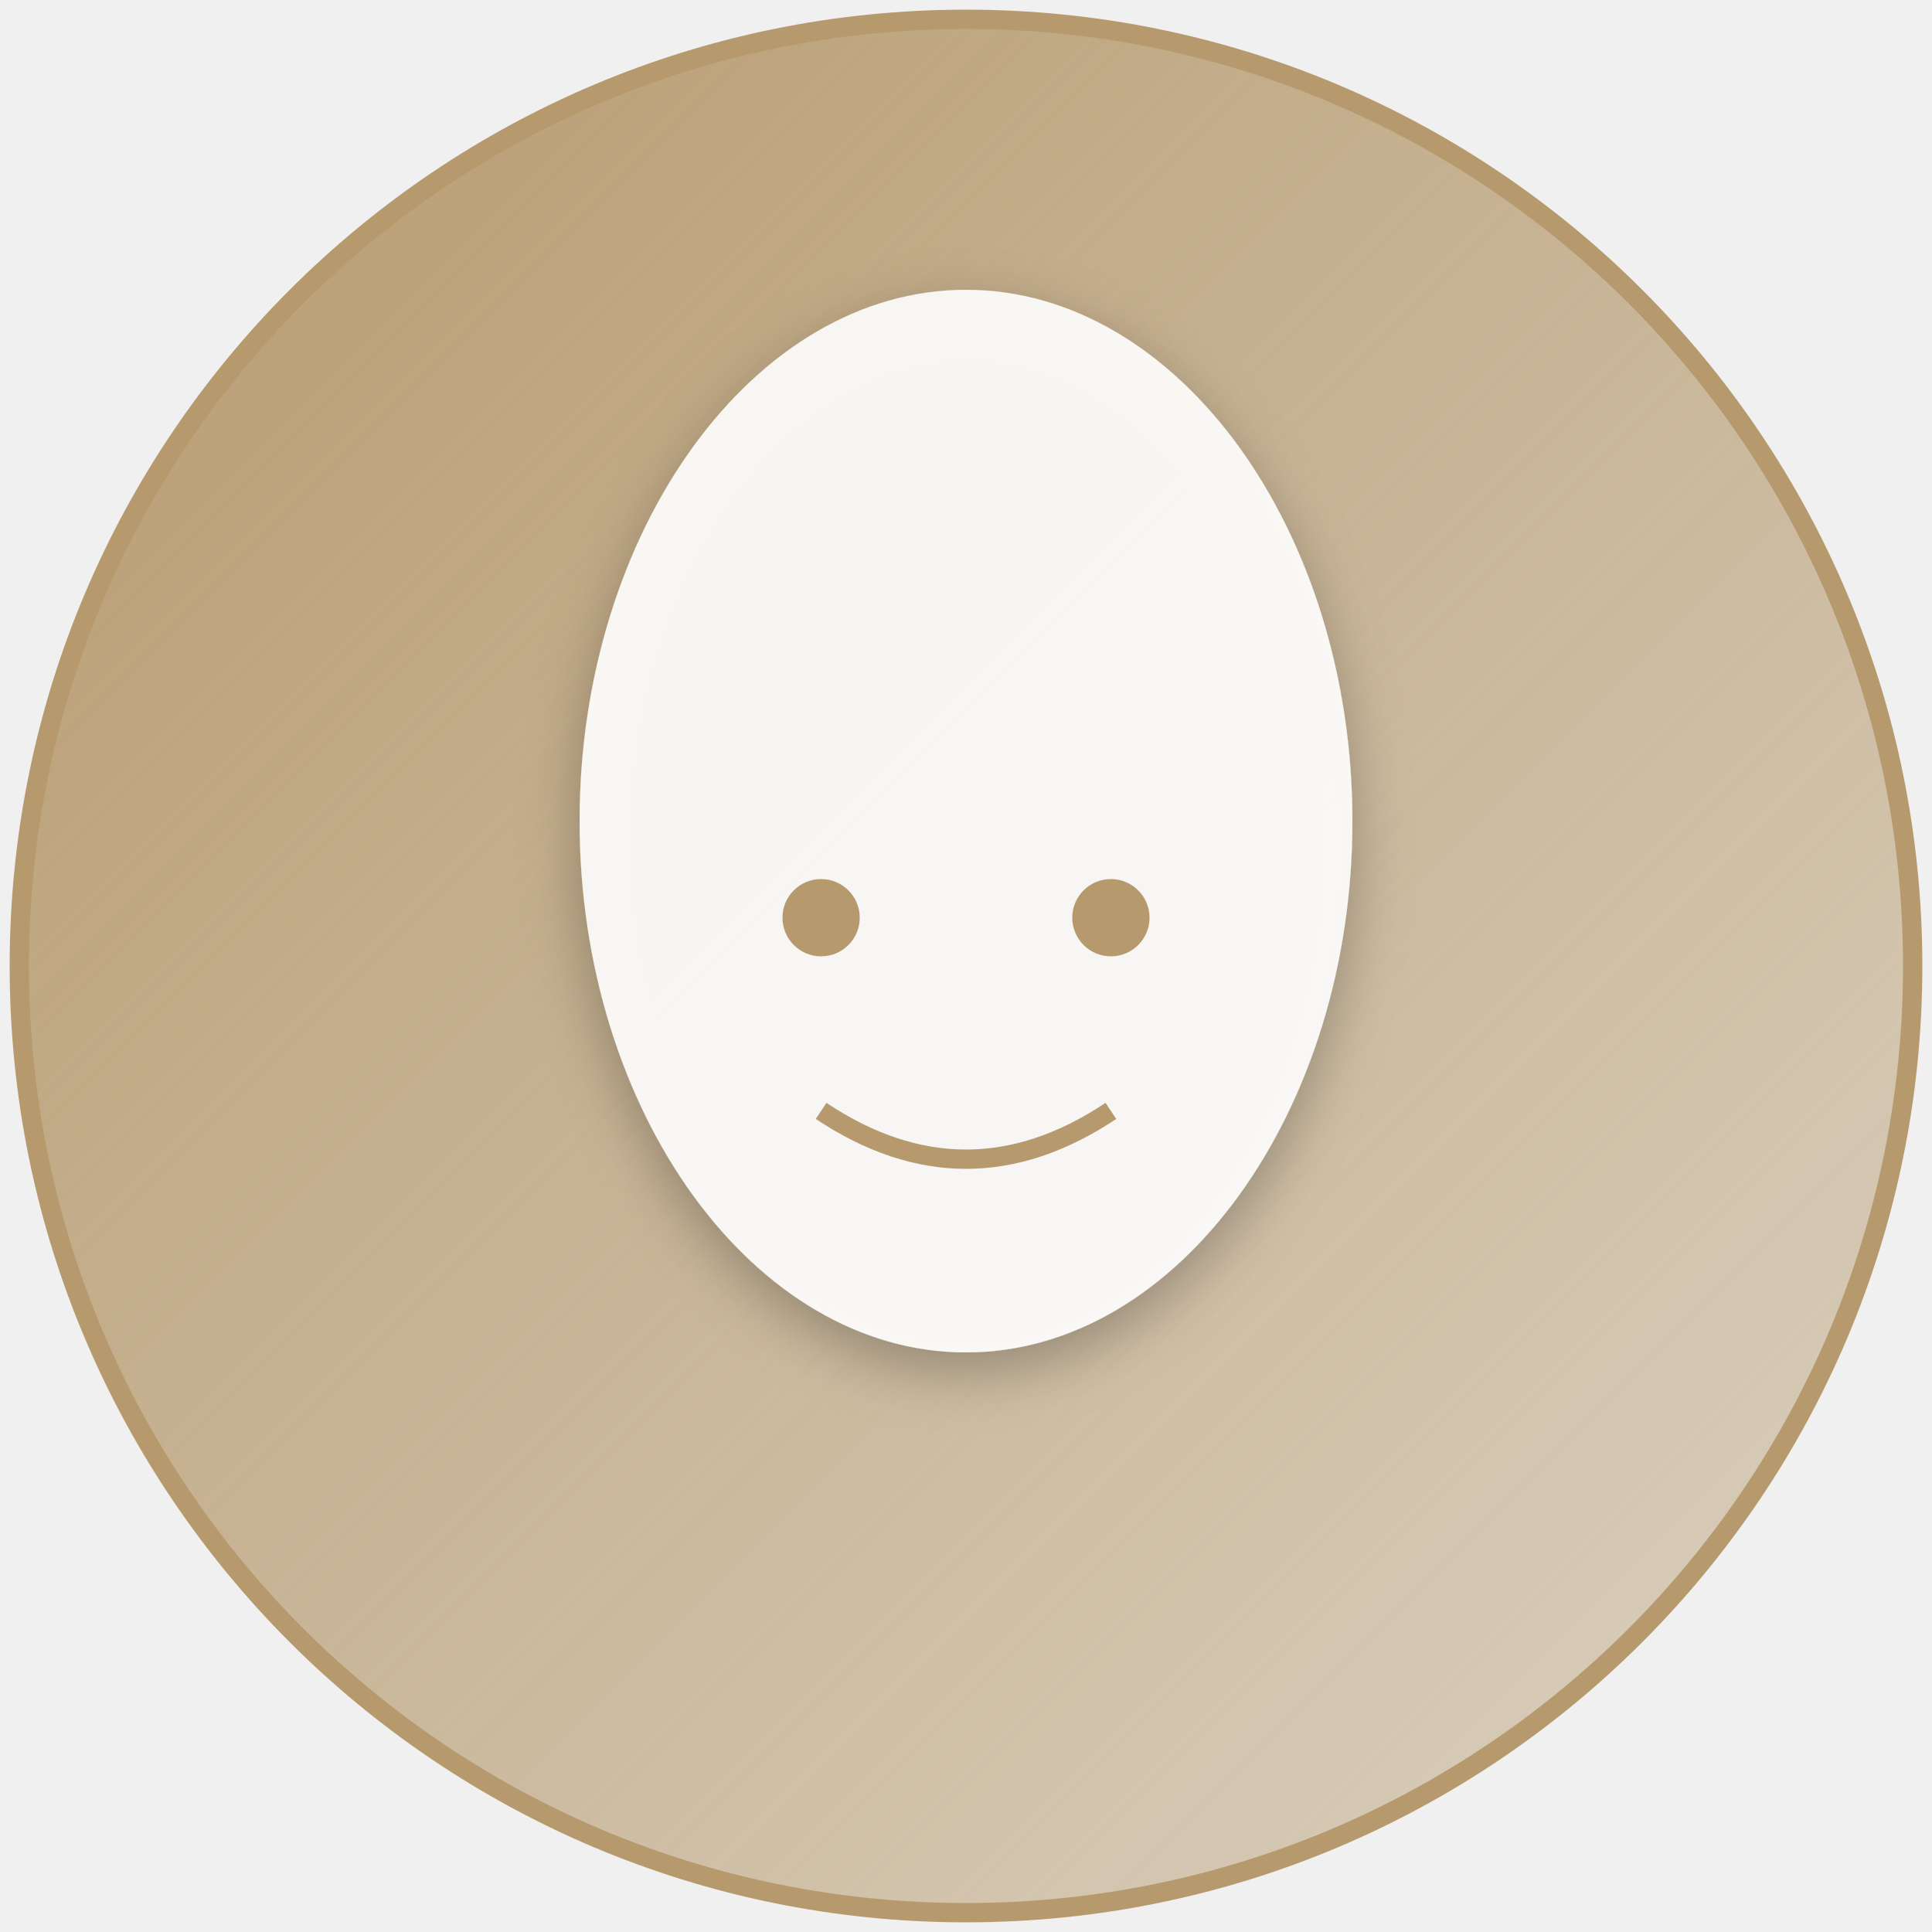
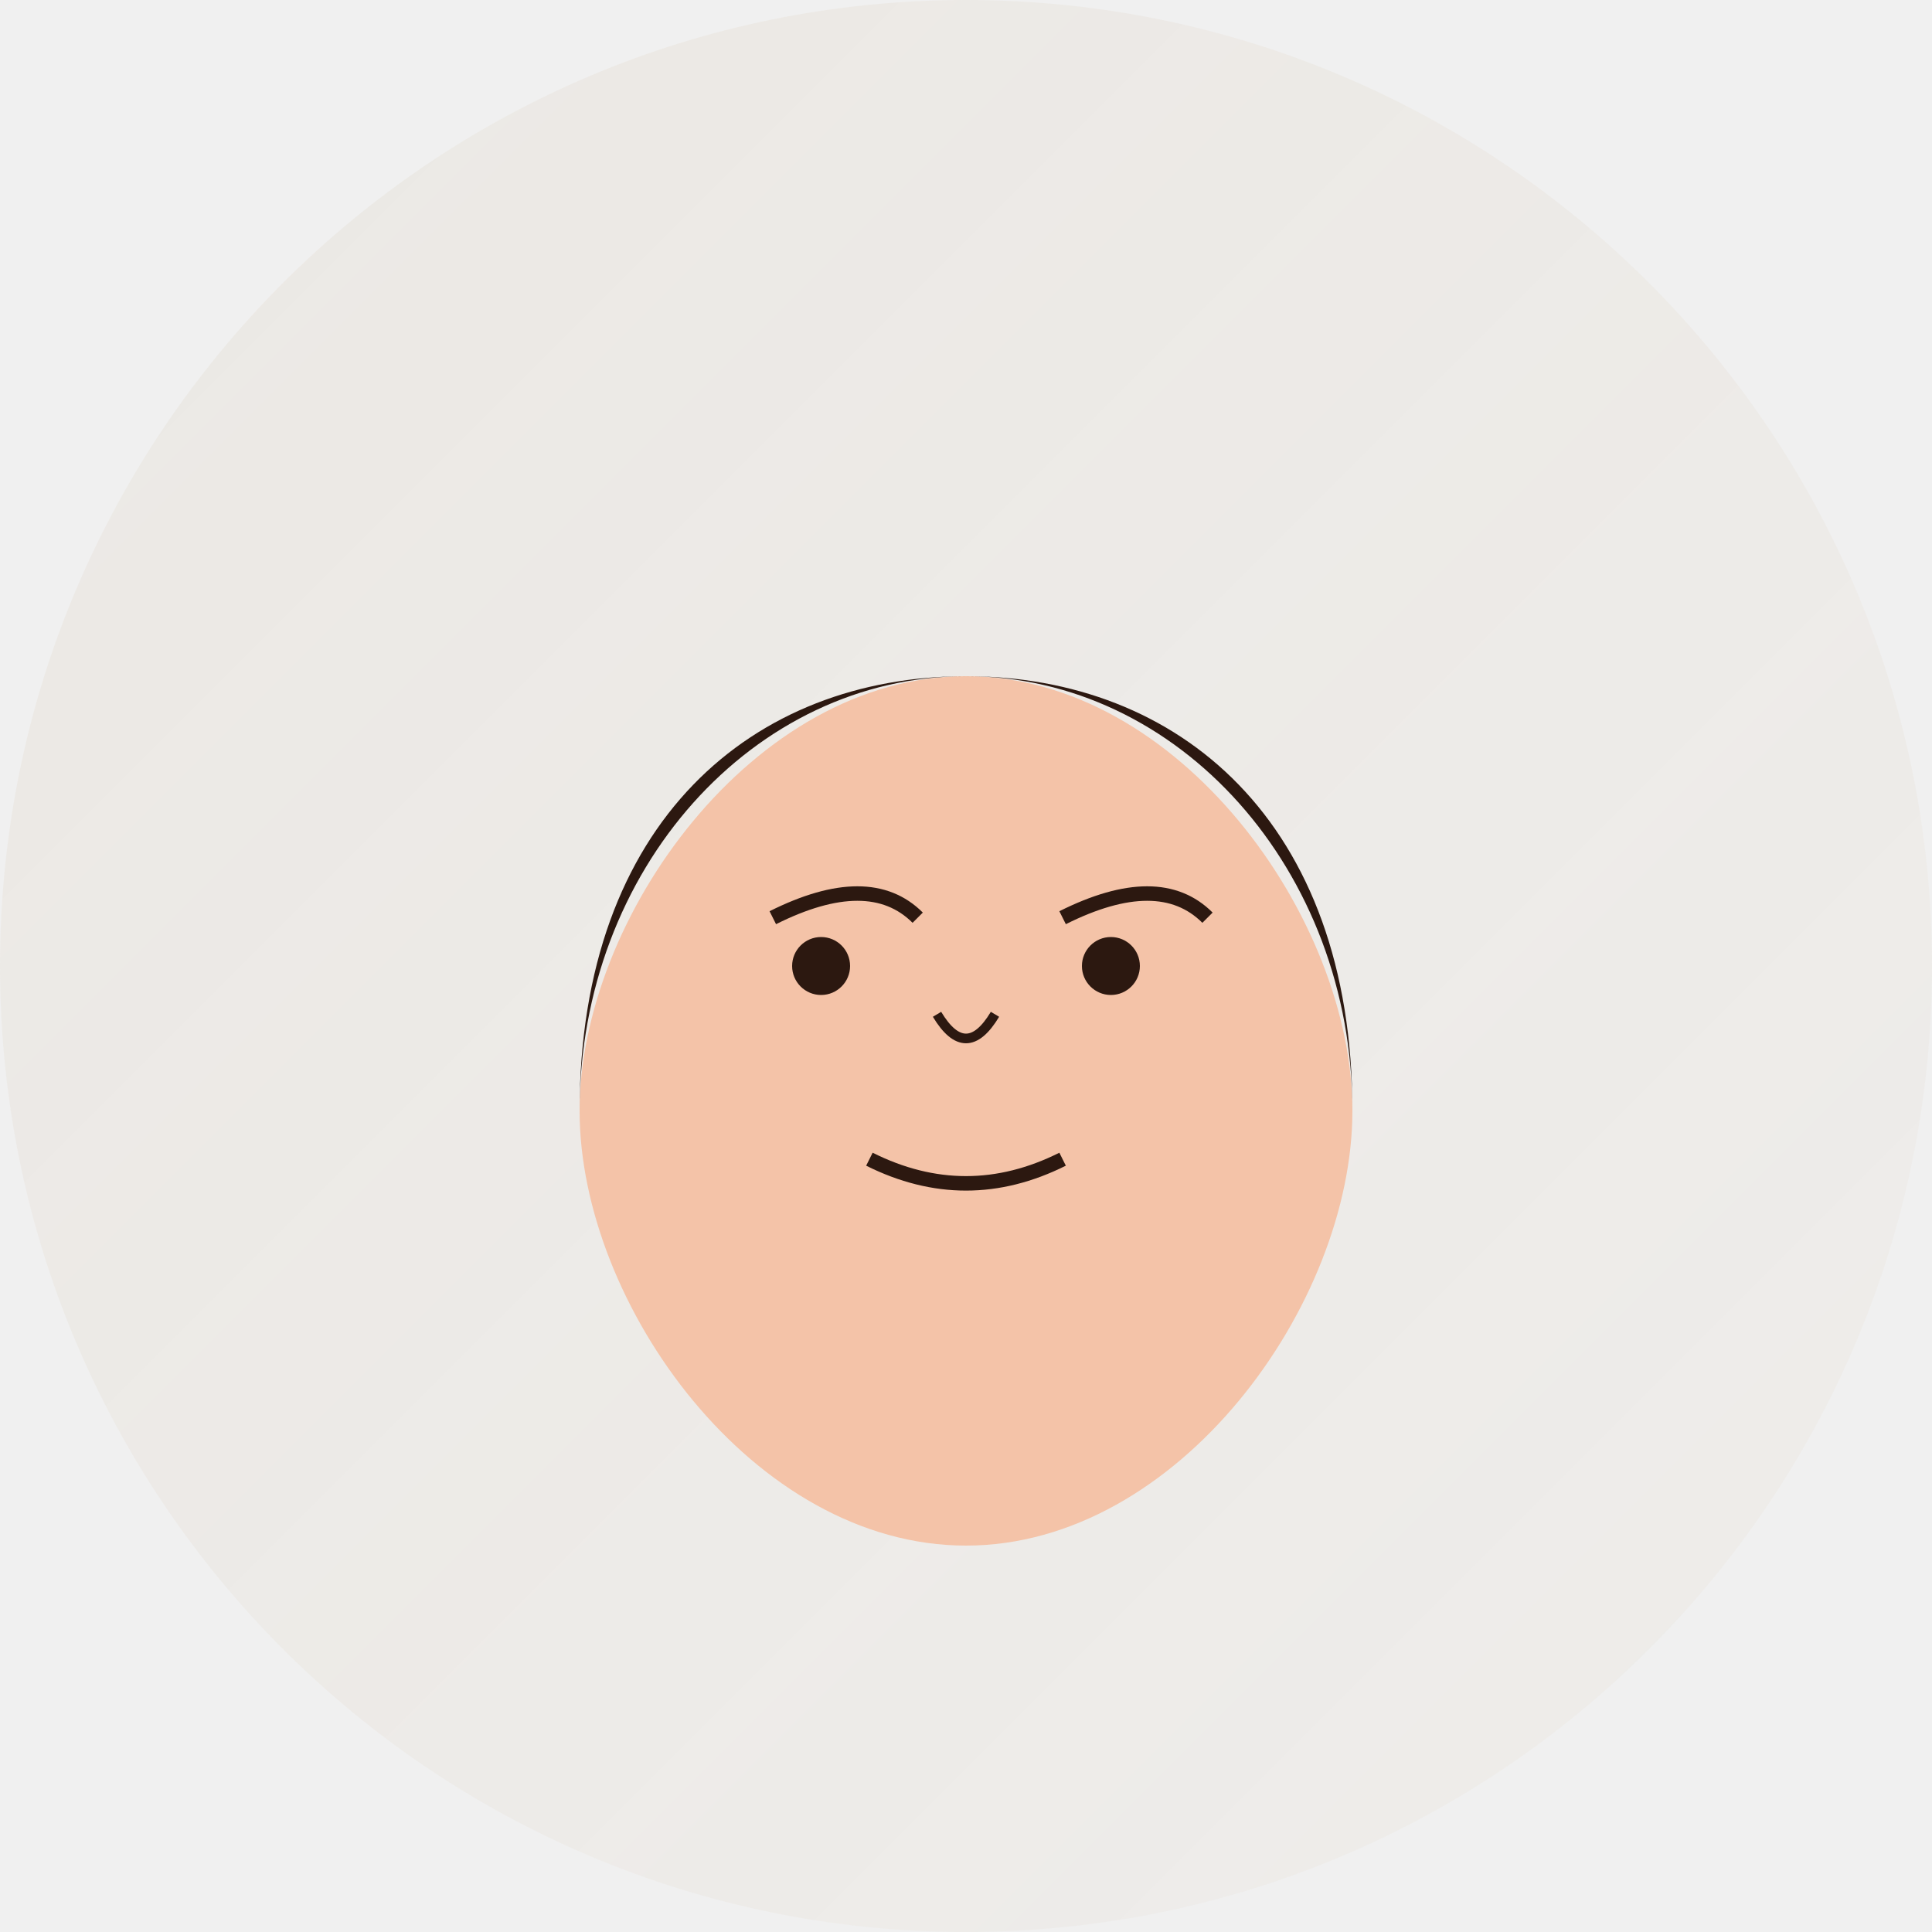
<svg xmlns="http://www.w3.org/2000/svg" width="200" height="200" viewBox="0 0 200 200" fill="none">
  <defs>
-     <linearGradient id="grad" x1="0%" y1="0%" x2="100%" y2="100%">
-       <stop offset="0%" style="stop-color:#B69A6E;stop-opacity:1" />
-       <stop offset="100%" style="stop-color:#B69A6E99;stop-opacity:0.6" />
+     <linearGradient id="gradthomas" x1="0%" y1="0%" x2="100%" y2="100%">
+       <stop offset="0%" style="stop-color:#C8A97E;stop-opacity:0.1" />
+       <stop offset="100%" style="stop-color:#C8A97E;stop-opacity:0.05" />
    </linearGradient>
-     <filter id="shadow">
-       <feDropShadow dx="0" dy="2" stdDeviation="3" flood-opacity="0.3" />
-     </filter>
  </defs>
-   <circle cx="100" cy="100" r="98" fill="url(#grad)" stroke="#B69A6E" stroke-width="2" />
-   <path d="M100 140c-22 0-40-25-40-55s18-55 40-55 40 25 40 55-18 55-40 55z" fill="#ffffff" fill-opacity="0.9" filter="url(#shadow)" />
-   <circle cx="85" cy="95" r="4" fill="#B69A6E" />
-   <circle cx="115" cy="95" r="4" fill="#B69A6E" />
-   <path d="M85 115q15 10 30 0" stroke="#B69A6E" stroke-width="2" fill="none" />
+   <circle cx="100" cy="100" r="100" fill="url(#gradthomas)" />
+   <path d="M100 160c-22 0-40-25-40-45s18-45 40-45 40 25 40 45-18 45-40 45z" fill="#F4C3A8" />
+   <path d="M60 115c0-30 18-45 40-45s40 15 40 45c0-25-18-45-40-45s-40 20-40 45z" fill="#2C1810" />
+   <circle cx="85" cy="100" r="3" fill="#2C1810" />
+   <circle cx="115" cy="100" r="3" fill="#2C1810" />
+   <path d="M80 95q10-5 15 0M110 95q10-5 15 0" stroke="#2C1810" stroke-width="1.5" />
+   <path d="M97 105q3 5 6 0" stroke="#2C1810" stroke-width="1" />
+   <path d="M90 120q10 5 20 0" stroke="#2C1810" stroke-width="1.5" fill="none" />
</svg>
